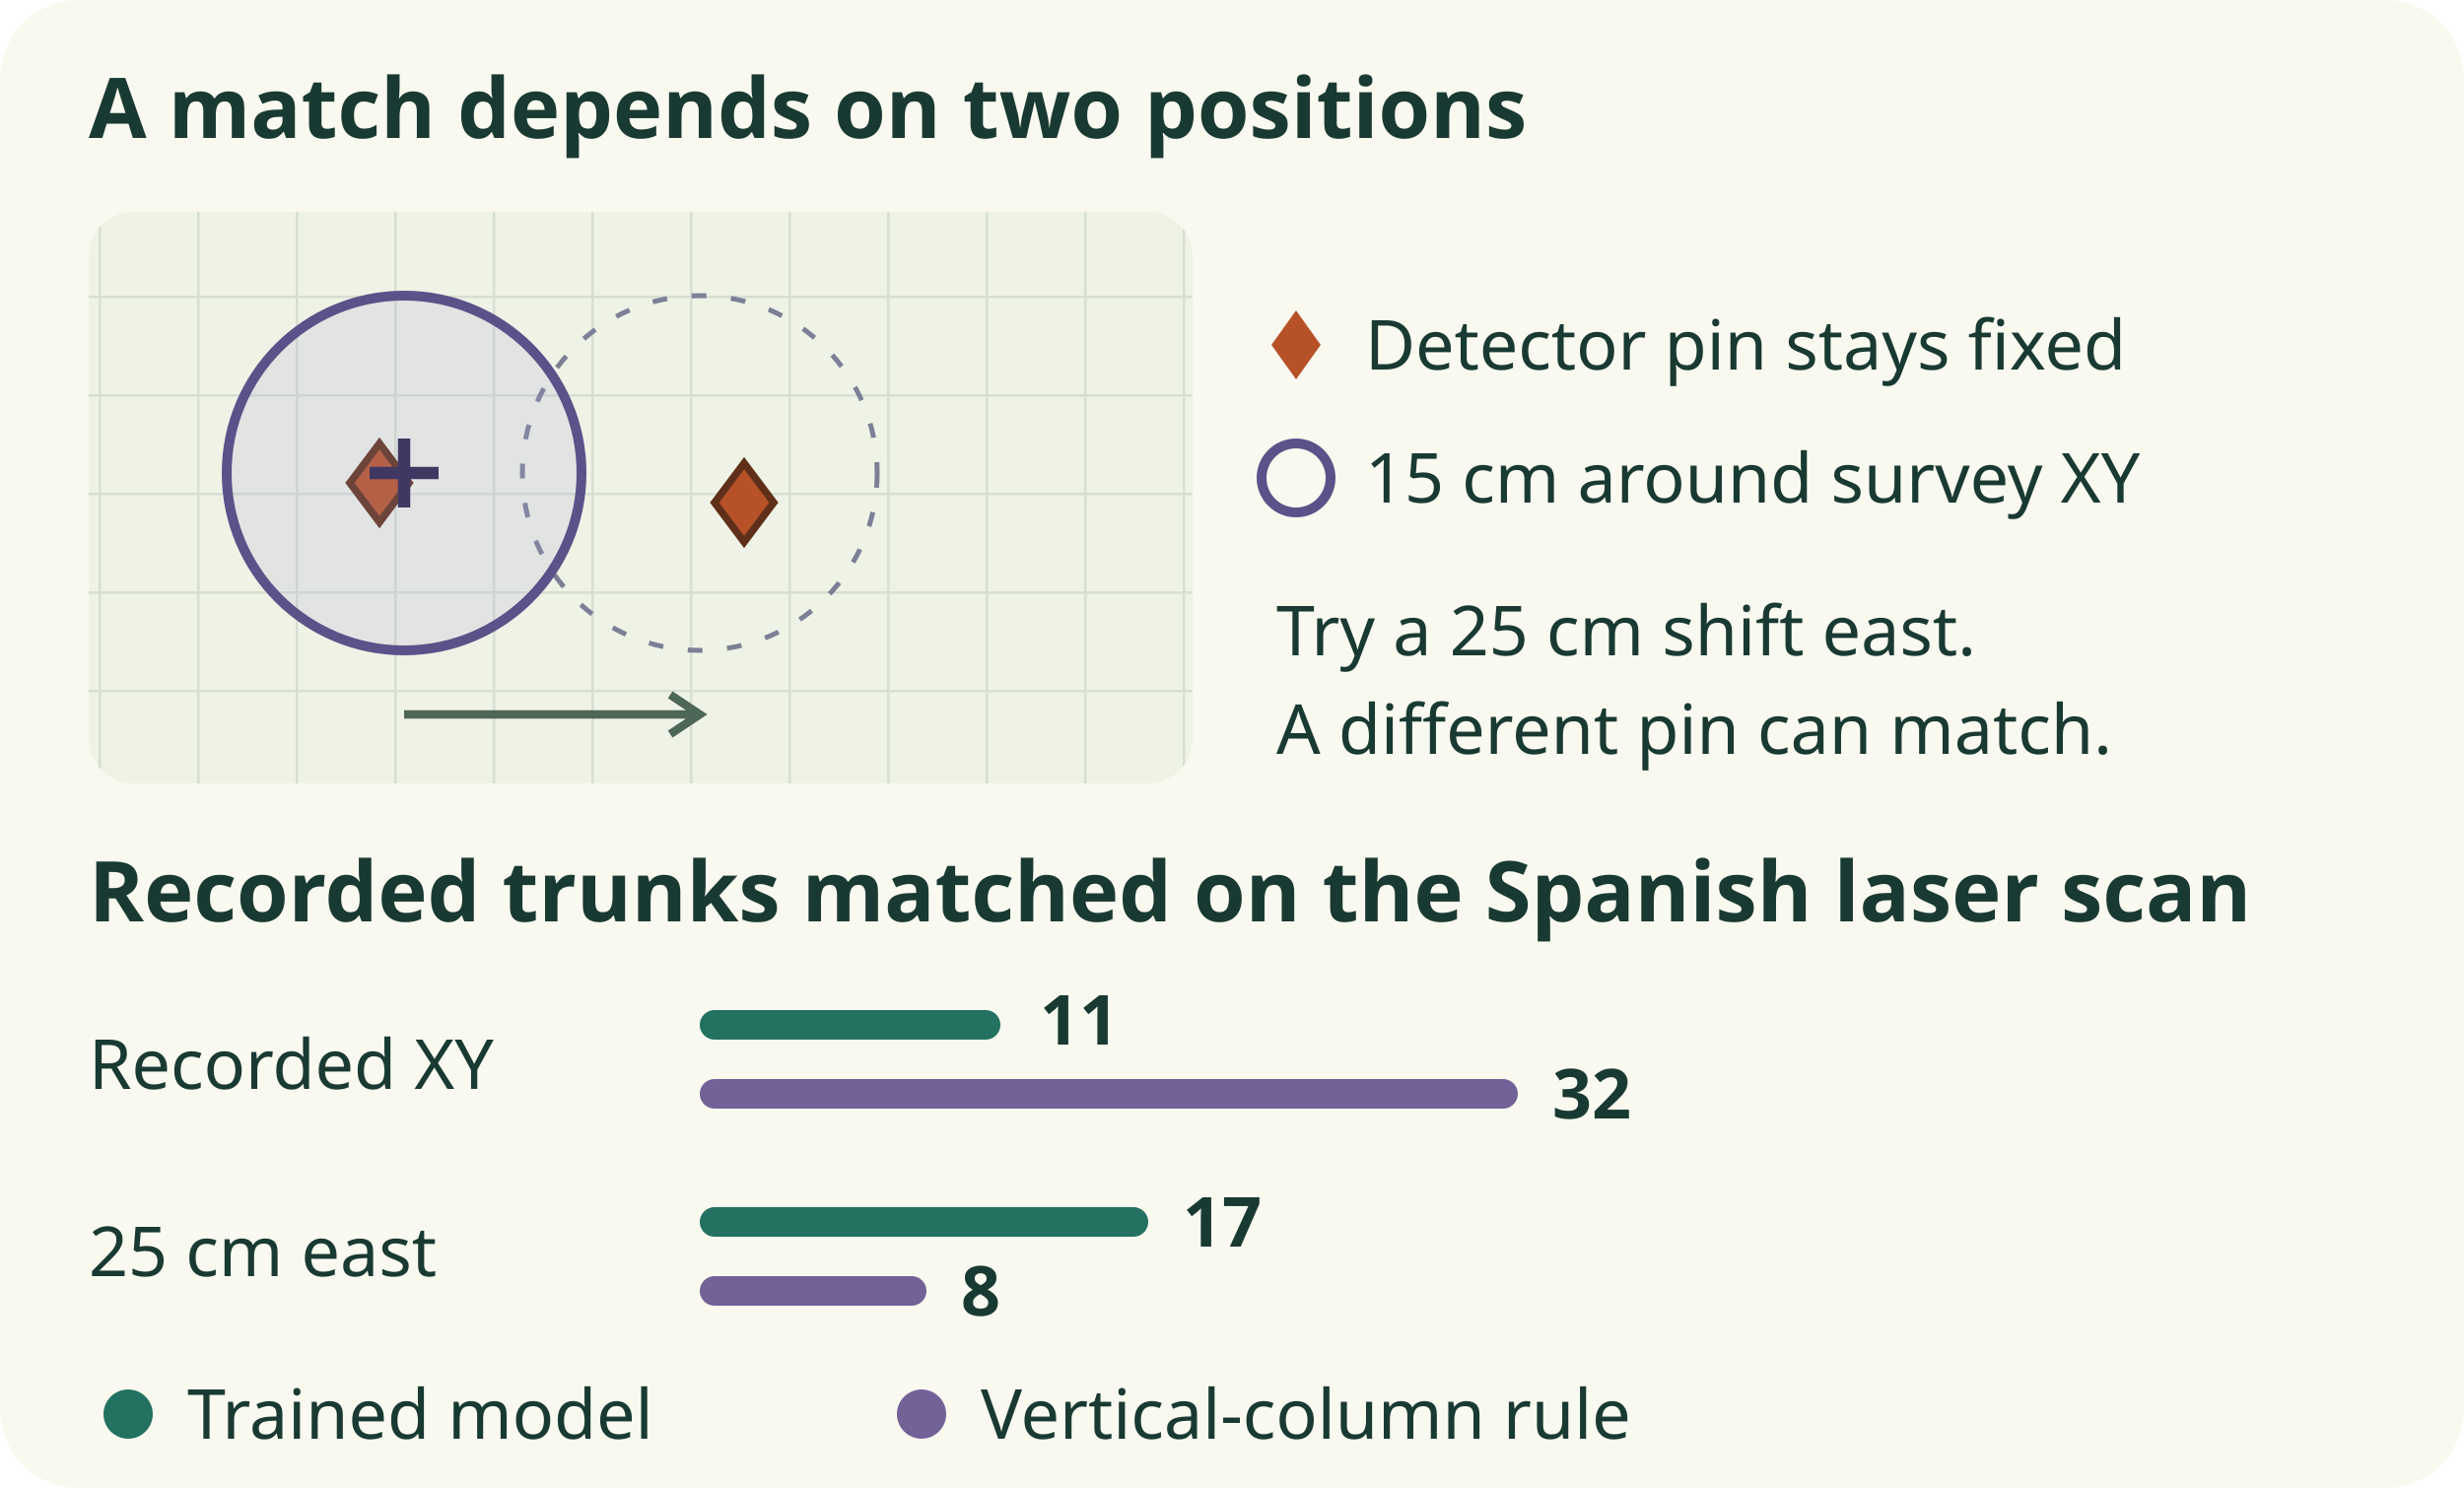
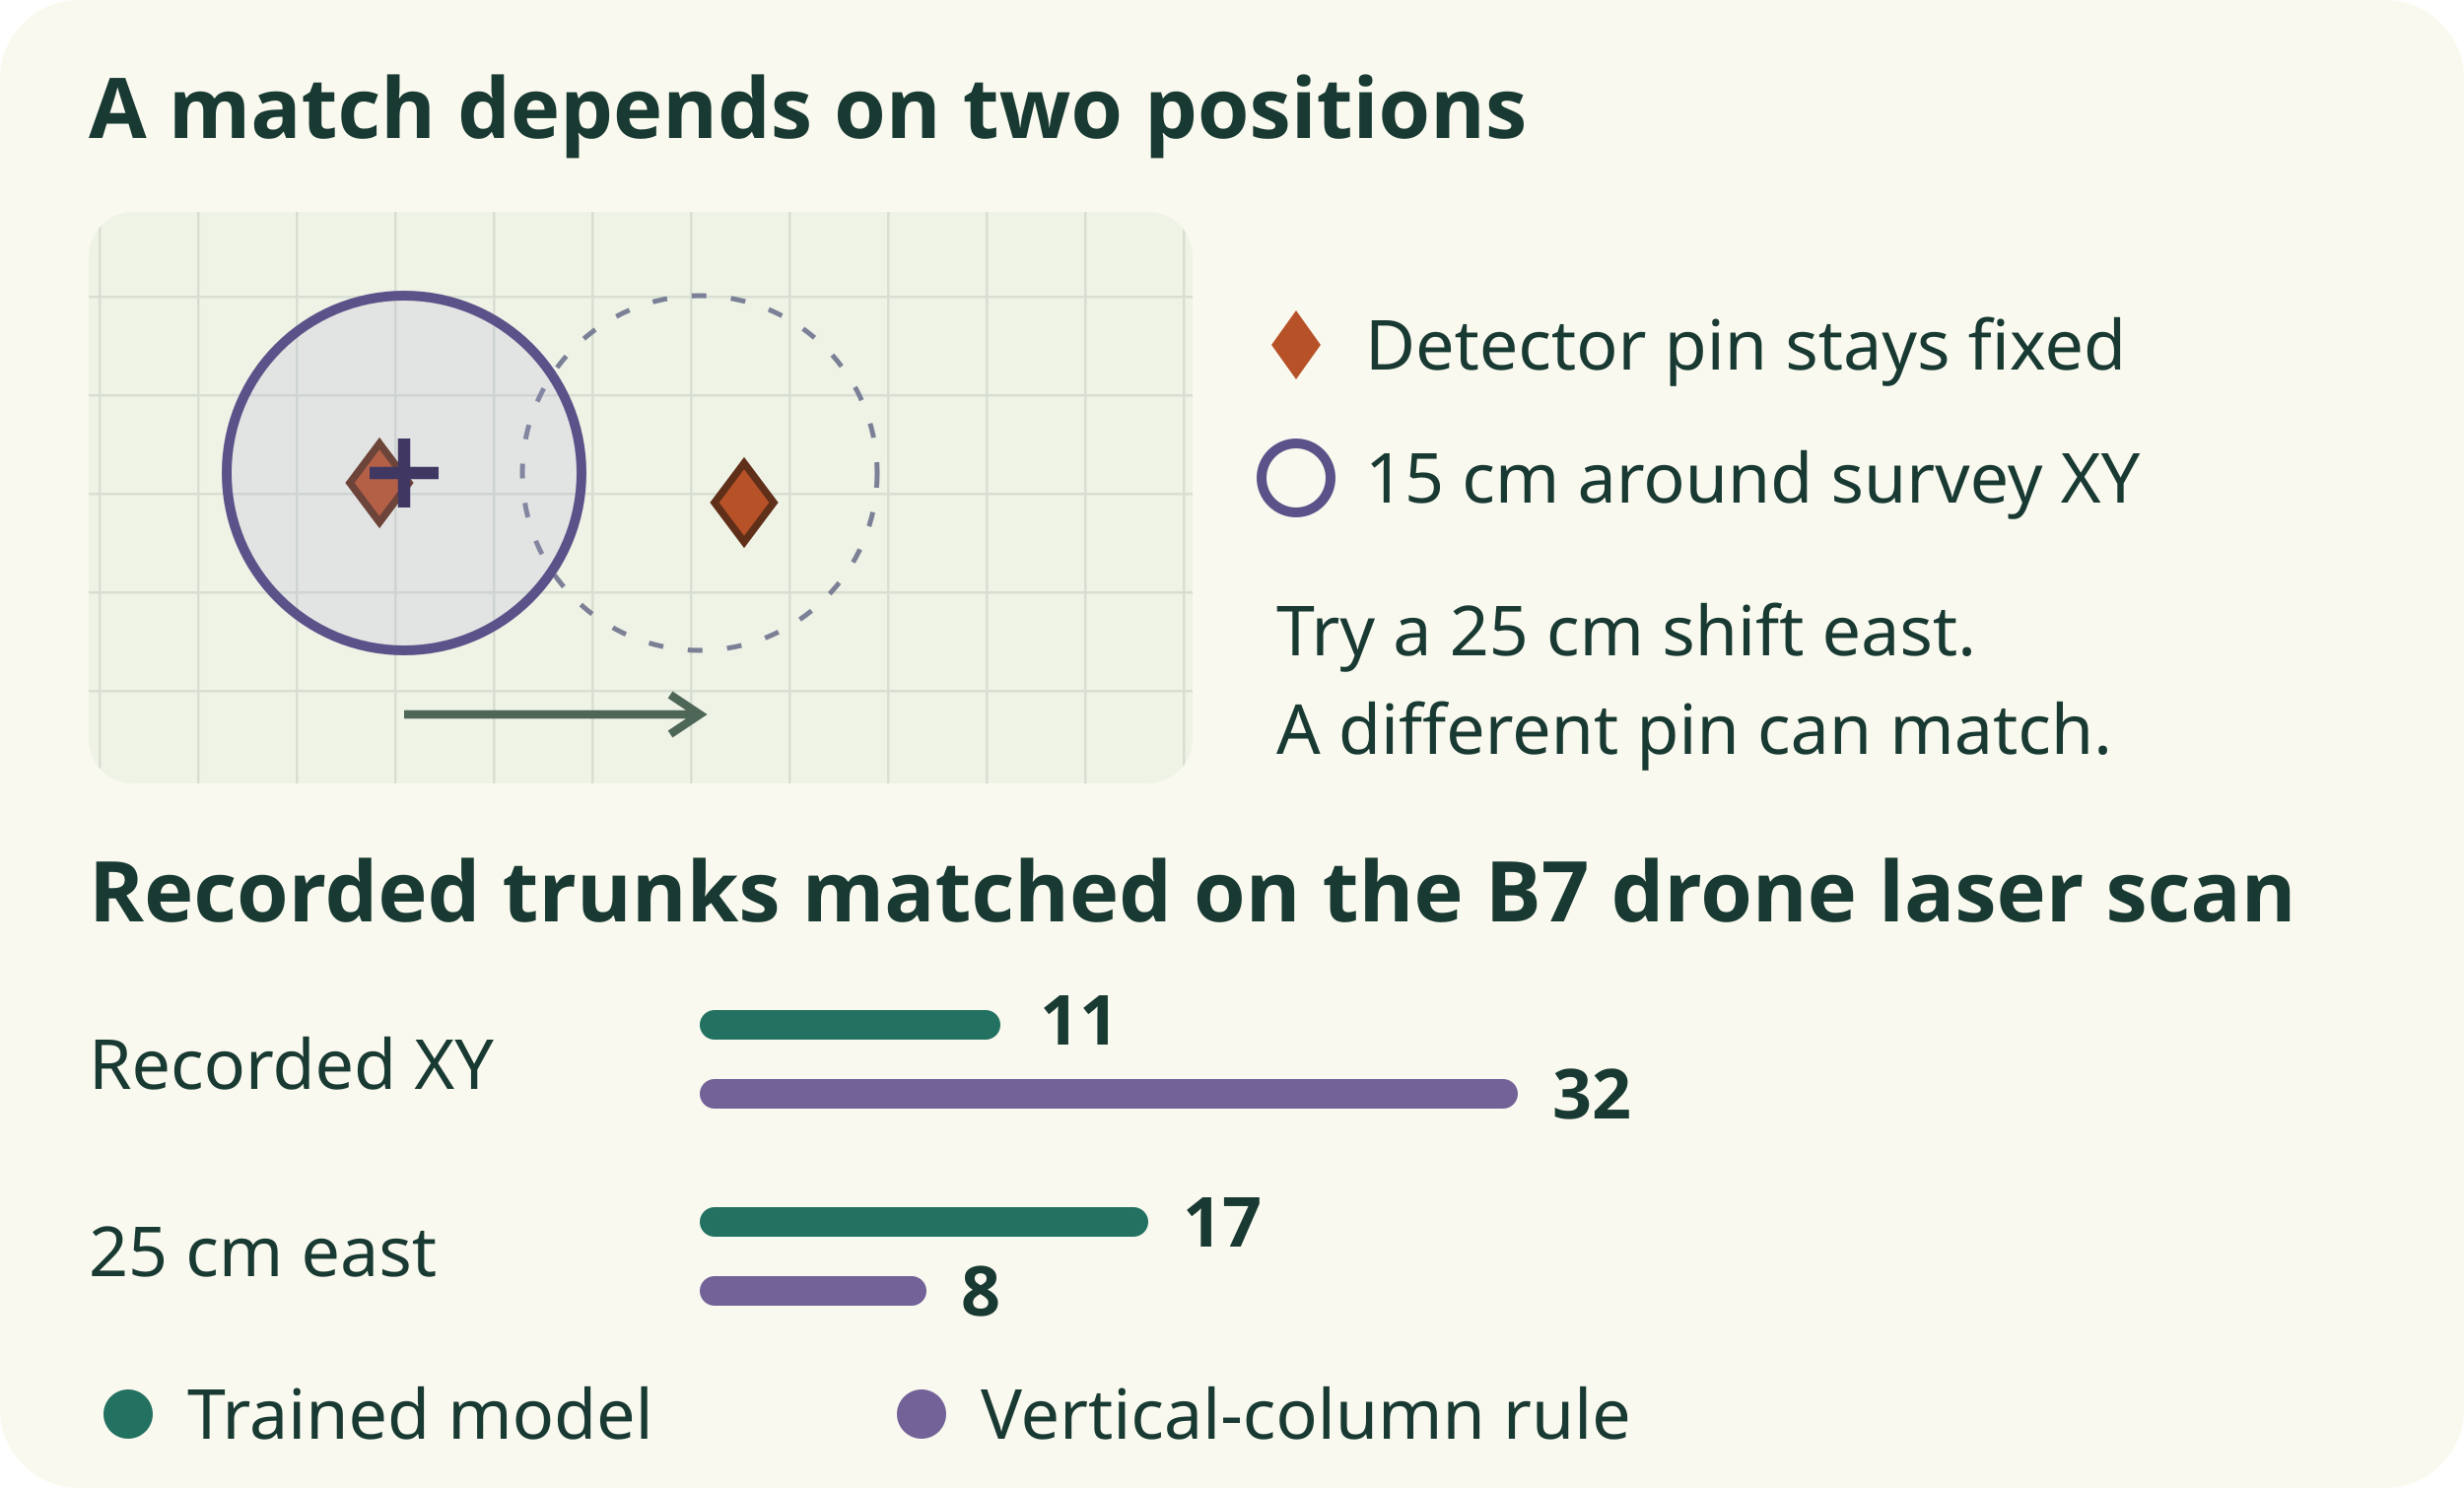
<svg xmlns="http://www.w3.org/2000/svg" viewBox="0 0 500 302" role="img" aria-labelledby="title desc">
  <style>
    text{font-family:system-ui,sans-serif;fill:#193a32} .heading{font-size:17px;font-weight:700} .label{font-size:14px}.number{font-size:14px;font-weight:700}
    .survey{animation:move-survey 6s ease-in-out infinite}
    @keyframes move-survey{0%,20%,100%{transform:translateX(0)}50%,72%{transform:translateX(60px)}}
    @media(prefers-reduced-motion:reduce){.survey{animation:none}}
  </style>
  <defs>
    <pattern id="grid" width="20" height="20" patternUnits="userSpaceOnUse">
      <path d="M20 0H0V20" fill="none" stroke="#d7dfd2" stroke-width="1" />
    </pattern>
  </defs>
  <rect width="500" height="302" rx="16" fill="#f9f9ef" />
  <text x="18" y="28" class="heading">A match depends on two positions</text>
  <rect x="18" y="43" width="224" height="116" rx="9" fill="#eff3e6" />
  <rect x="18" y="43" width="224" height="116" rx="9" fill="url(#grid)" />
  <g fill="#b75228" stroke="#602f19" stroke-width="1.5">
    <path d="m77 90 6 8-6 8-6-8z" />
    <path d="m151 94 6 8-6 8-6-8z" />
  </g>
  <circle cx="142" cy="96" r="36" fill="none" stroke="#7b8096" stroke-dasharray="3 5" />
  <g class="survey">
    <circle cx="82" cy="96" r="36" fill="#a7a1d5" fill-opacity=".18" stroke="#5b5289" stroke-width="2" />
    <path d="M75 96h14m-7-7v14" fill="none" stroke="#403862" stroke-width="2.5" />
  </g>
  <path d="M82 145h60m-6-4 6 4-6 4" stroke="#4d6657" fill="none" stroke-width="1.7" />
  <g class="label">
    <path d="m263 63 5 7-5 7-5-7z" fill="#b75228" />
    <text x="277" y="75">Detector pin stays fixed</text>
    <circle cx="263" cy="97" r="7" fill="none" stroke="#5b5289" stroke-width="2" />
    <text x="277" y="102">15 cm around survey XY</text>
    <text x="259" y="133">Try a 25 cm shift east.</text>
    <text x="259" y="153">A different pin can match.</text>
  </g>
-   <text x="18" y="187" class="heading">Recorded trunks matched on the Spanish laser scan</text>
+   <text x="18" y="187" class="heading">Recorded trunks matched on the B7 drone laser scan</text>
  <g class="label">
    <text x="18" y="221">Recorded XY</text>
    <text x="18" y="259">25 cm east</text>
  </g>
  <g stroke-linecap="round" stroke-width="6">
    <path d="M145 208h55M145 248h85" stroke="#237161" />
    <path d="M145 222h160M145 262h40" stroke="#736298" />
  </g>
  <g class="number">
    <text x="211" y="212">11</text>
    <text x="315" y="227">32</text>
    <text x="240" y="253">17</text>
    <text x="195" y="267">8</text>
  </g>
  <g class="label">
    <circle cx="26" cy="287" r="5" fill="#237161" />
    <text x="38" y="292">Trained model</text>
    <circle cx="187" cy="287" r="5" fill="#736298" />
    <text x="199" y="292">Vertical-column rule</text>
  </g>
</svg>
